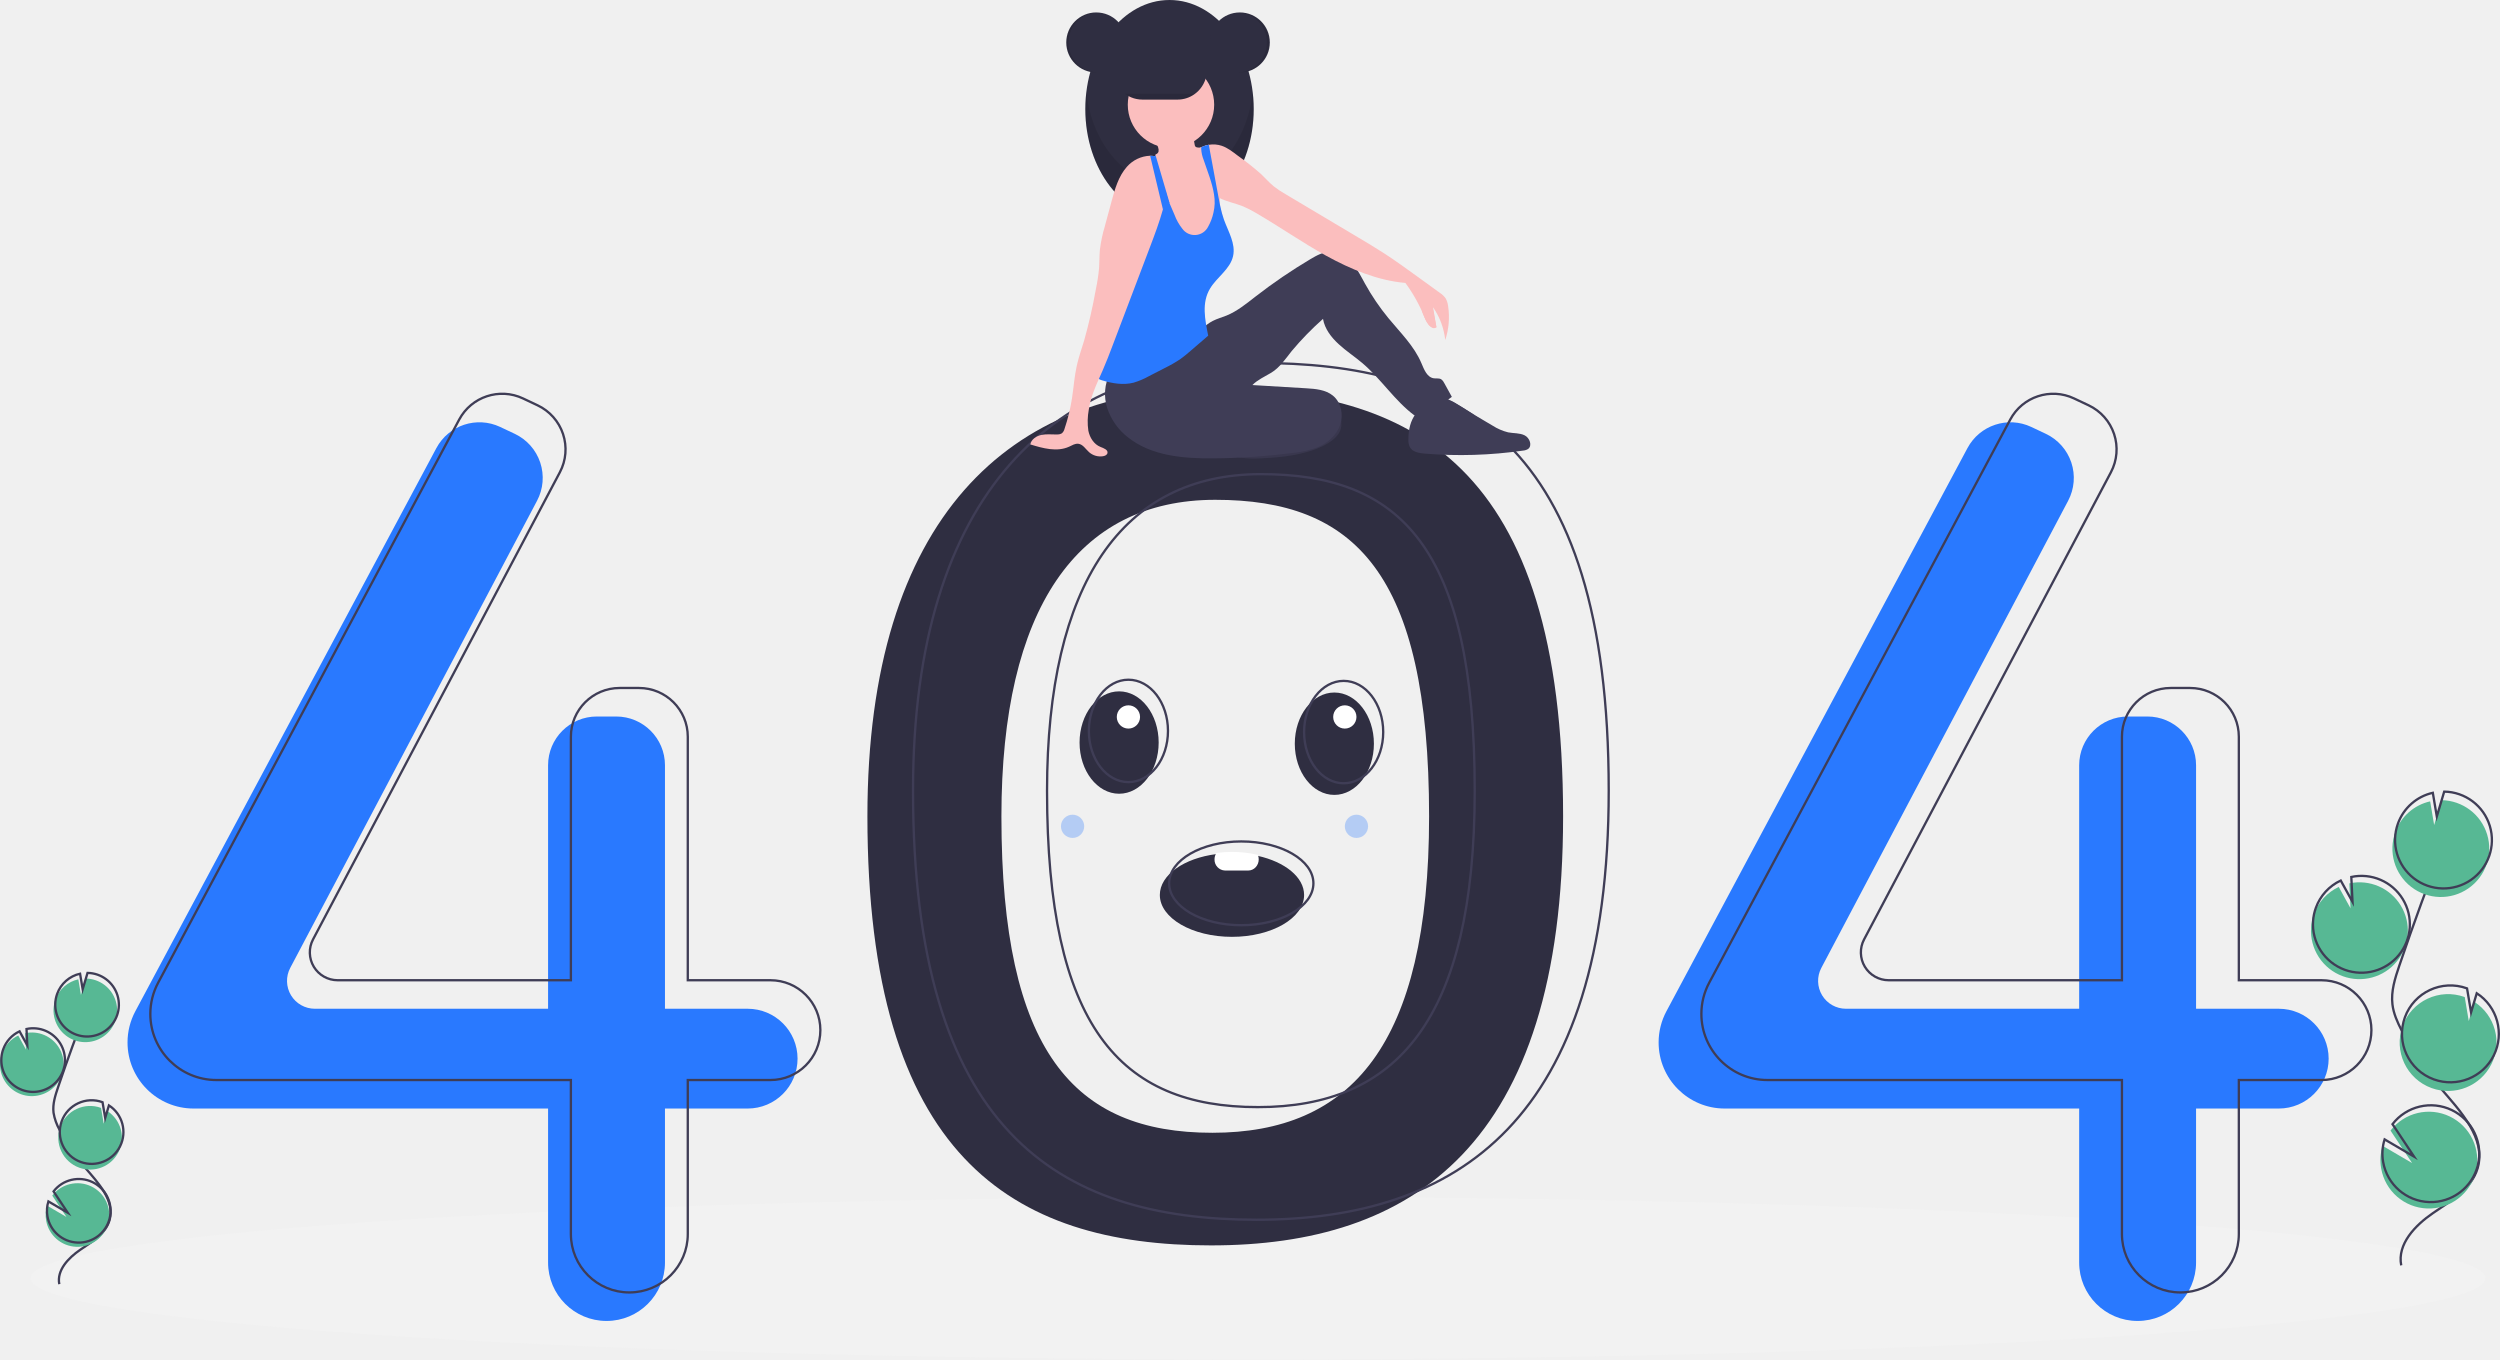
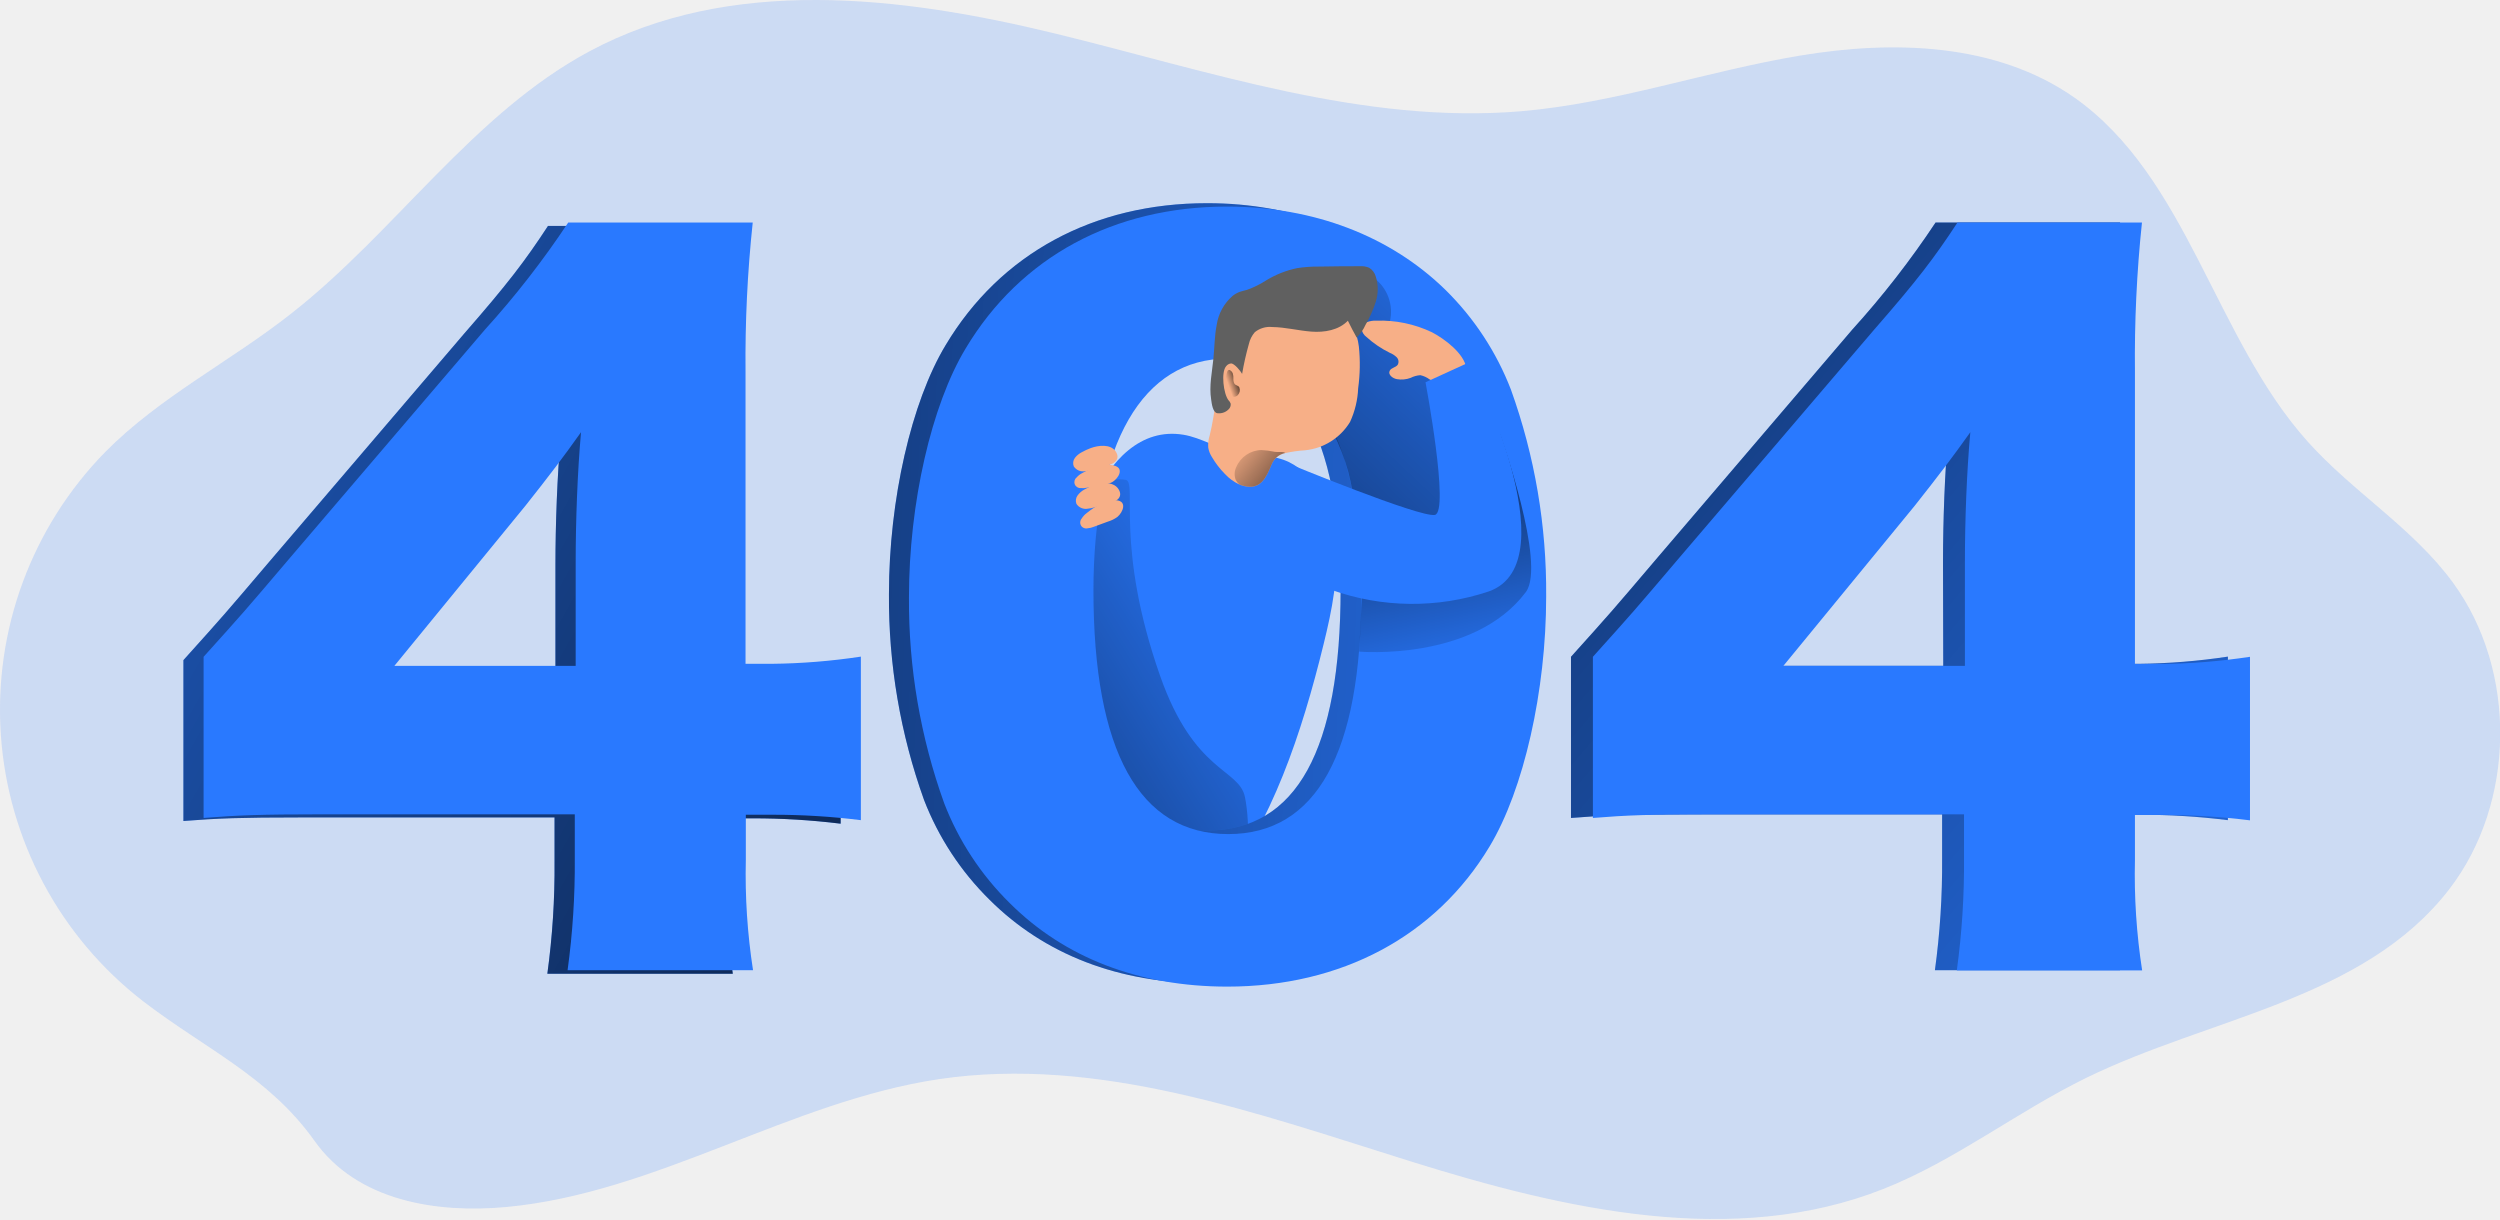
- <svg xmlns="http://www.w3.org/2000/svg" id="fd59ce54-f850-4dfc-bc34-dd7d379d600e" data-name="Layer 1" width="1074.392" height="584.231" viewBox="0 0 1074.392 584.231">
-   <ellipse cx="540.643" cy="549.309" rx="527.5" ry="34.922" fill="#f2f2f2" />
-   <path d="M583.48,324.894c-85.944,0-147.651,55.139-147.651,183.798,0,145.813,61.707,184.411,147.651,184.411s151.327-42.274,151.327-184.411C734.807,356.753,669.424,324.894,583.48,324.894Zm.565,319.808c-59.527,0-90.626-34.923-90.626-135.916,0-89.112,32.372-136.105,91.899-136.105s91.899,30.868,91.899,136.105C677.217,607.234,643.572,644.703,584.045,644.703Z" transform="translate(-63.054 -157.8845)" fill="#2f2e41" />
-   <path d="M384.365,591.401H348.831V486.762A20.956,20.956,0,0,0,327.875,465.806h-8.326a20.956,20.956,0,0,0-20.956,20.956V591.401H198.363a11.963,11.963,0,0,1-10.578-17.552l106.082-200.78A20.956,20.956,0,0,0,284.287,344.33l-6.262-2.957a20.956,20.956,0,0,0-27.429,9.07L121.214,592.475a28.416,28.416,0,0,0-3.356,13.396v0a28.416,28.416,0,0,0,28.416,28.416H298.593v66.167a25.119,25.119,0,0,0,25.119,25.119h0a25.119,25.119,0,0,0,25.119-25.119V634.287h35.534a21.443,21.443,0,0,0,21.443-21.443v0A21.443,21.443,0,0,0,384.365,591.401Z" transform="translate(-63.054 -157.8845)" fill="#2979ff" />
-   <path d="M1042.362,591.401h-35.534V486.762A20.956,20.956,0,0,0,985.872,465.806h-8.326a20.956,20.956,0,0,0-20.956,20.956V591.401H856.359a11.963,11.963,0,0,1-10.578-17.552L951.864,373.069A20.956,20.956,0,0,0,942.284,344.33l-6.262-2.957a20.956,20.956,0,0,0-27.429,9.07L779.211,592.475a28.416,28.416,0,0,0-3.356,13.396v0a28.416,28.416,0,0,0,28.416,28.416H956.589v66.167a25.119,25.119,0,0,0,25.119,25.119h0a25.119,25.119,0,0,0,25.119-25.119V634.287h35.534a21.443,21.443,0,0,0,21.443-21.443v0A21.443,21.443,0,0,0,1042.362,591.401Z" transform="translate(-63.054 -157.8845)" fill="#2979ff" />
-   <path d="M394.168,579.148H358.634V474.509a20.956,20.956,0,0,0-20.956-20.956h-8.326a20.956,20.956,0,0,0-20.956,20.956V579.148H208.165a11.963,11.963,0,0,1-10.578-17.552L303.67,360.816a20.956,20.956,0,0,0-9.58-28.739l-6.262-2.957a20.956,20.956,0,0,0-27.429,9.07L131.017,580.222a28.416,28.416,0,0,0-3.356,13.396v0a28.416,28.416,0,0,0,28.416,28.416H308.395v66.167a25.119,25.119,0,0,0,25.119,25.119h0a25.119,25.119,0,0,0,25.119-25.119V622.034h35.534a21.443,21.443,0,0,0,21.443-21.443v0A21.443,21.443,0,0,0,394.168,579.148Z" transform="translate(-63.054 -157.8845)" fill="none" stroke="#3f3d56" stroke-miterlimit="10" />
-   <path d="M1060.742,579.148h-35.534V474.509a20.956,20.956,0,0,0-20.956-20.956H995.925a20.956,20.956,0,0,0-20.956,20.956V579.148H874.739a11.963,11.963,0,0,1-10.578-17.552L970.244,360.816a20.956,20.956,0,0,0-9.58-28.739l-6.262-2.957a20.956,20.956,0,0,0-27.429,9.07L797.59,580.222a28.416,28.416,0,0,0-3.356,13.396v0a28.416,28.416,0,0,0,28.416,28.416H974.969v66.167a25.119,25.119,0,0,0,25.119,25.119h0a25.119,25.119,0,0,0,25.119-25.119V622.034h35.534a21.443,21.443,0,0,0,21.443-21.443v0A21.443,21.443,0,0,0,1060.742,579.148Z" transform="translate(-63.054 -157.8845)" fill="none" stroke="#3f3d56" stroke-miterlimit="10" />
-   <path d="M603.085,313.866c-85.944,0-147.651,55.139-147.651,183.798,0,145.813,61.707,184.411,147.651,184.411s151.327-42.274,151.327-184.411C754.412,345.725,689.029,313.866,603.085,313.866Zm.565,319.808c-59.527,0-90.626-34.923-90.626-135.916,0-89.112,32.372-136.105,91.899-136.105s91.899,30.868,91.899,136.105C696.822,596.206,663.177,633.675,603.65,633.675Z" transform="translate(-63.054 -157.8845)" fill="none" stroke="#3f3d56" stroke-miterlimit="10" />
-   <circle cx="471.141" cy="18.25" r="12.901" fill="#2f2e41" />
-   <ellipse cx="502.607" cy="46.885" rx="36.186" ry="46.885" fill="#2f2e41" />
-   <path d="M565.661,237.494c-18.128,0-33.141-17.271-35.776-39.805a60.976,60.976,0,0,0-.41,7.08c0,25.894,16.201,46.885,36.186,46.885s36.186-20.991,36.186-46.885a60.976,60.976,0,0,0-.41-7.08C598.803,220.224,583.789,237.494,565.661,237.494Z" transform="translate(-63.054 -157.8845)" opacity="0.1" />
-   <path d="M639.296,342.073c-.777,3.193-4.128,5.751-7.839,7.538-7.802,3.757-17.425,4.878-26.76,5.254a45.176,45.176,0,0,1-7.144-.132,20.537,20.537,0,0,1-12.251-5.631,1.681,1.681,0,0,1,.044-2.844c4.969-5.459,13.262-8.806,21.616-11.216,6.334-1.827,17.381-6.561,24.29-5.922C637.944,329.739,640.277,338.041,639.296,342.073Z" transform="translate(-63.054 -157.8845)" fill="#3f3d56" />
-   <path d="M639.296,342.073c-.777,3.193-4.128,5.751-7.839,7.538-7.802,3.757-17.425,4.878-26.76,5.254a45.176,45.176,0,0,1-7.144-.132,20.537,20.537,0,0,1-12.251-5.631,1.681,1.681,0,0,1,.044-2.844c4.969-5.459,13.262-8.806,21.616-11.216,6.334-1.827,17.381-6.561,24.29-5.922C637.944,329.739,640.277,338.041,639.296,342.073Z" transform="translate(-63.054 -157.8845)" opacity="0.1" />
-   <path d="M540.098,318.206a19.77,19.77,0,0,0-1.199,15.075,26.339,26.339,0,0,0,8.829,12.497c10.095,8.092,23.988,9.205,36.925,9.093a284.649,284.649,0,0,0,33.905-2.324,40.538,40.538,0,0,0,11.001-2.554c4.222-1.827,7.933-5.178,9.436-9.526s.436-9.672-3.134-12.574c-3.137-2.55-7.463-2.9-11.498-3.143l-23.088-1.387c2.281-2.308,5.318-3.614,8.096-5.292,3.685-2.226,6.134-5.965,8.813-9.335a129.001,129.001,0,0,1,13.439-13.817c.751,4.31,3.478,7.85,6.687,10.824s6.908,5.368,10.244,8.2c8.079,6.858,13.896,16.167,22.392,22.5a43.829,43.829,0,0,0,16.049-8.012l-3.302-5.981a3.94,3.94,0,0,0-1.245-1.553c-.935-.575-2.14-.279-3.225-.441-2.901-.435-4.168-3.784-5.306-6.487-3.125-7.422-9.108-13.18-14.218-19.404a98.009,98.009,0,0,1-9.996-14.723c-1.717-3.102-3.288-6.331-5.617-9.003s-5.594-4.773-9.139-4.781c-3.132-.007-6.021,1.584-8.714,3.183a230.477,230.477,0,0,0-23.63,16.099c-3.944,3.062-7.863,6.296-12.489,8.174-1.947.79-4,1.331-5.869,2.292-3.273,1.684-5.757,4.534-8.431,7.064C566.277,311.892,553.219,317.738,540.098,318.206Z" transform="translate(-63.054 -157.8845)" fill="#3f3d56" />
-   <path d="M588.374,253.983a23.774,23.774,0,0,1-1.734,8.033,10.045,10.045,0,0,1-5.768,5.573,12.375,12.375,0,0,1-5.623.182,10.882,10.882,0,0,1-4.582-1.561c-2.165-1.488-3.244-4.144-3.637-6.743-.393-2.596-.217-5.249-.469-7.863a42.944,42.944,0,0,0-1.202-6.255c-.17-.683-.343-1.362-.513-2.042-.167-.68-.33-1.359-.481-2.039-.138-.639-.267-1.281-.378-1.926-.091-.544-.173-1.092-.233-1.643a18.423,18.423,0,0,0-.809-4.811,14.607,14.607,0,0,0-1.687-2.854c-.286-.409-.563-.818-.818-1.243a5.89,5.89,0,0,1-.972-3.748,3.286,3.286,0,0,1,.148-.601c.025-.076.053-.151.085-.223A1.802,1.802,0,0,0,560.932,223.07a3.433,3.433,0,0,0-.148-1.778,11.318,11.318,0,0,0-.96-2.288c-.264-.478-1.161-1.34-1.167-1.888-.013-1.101,2.14-1.989,3.011-2.423a16.796,16.796,0,0,1,8.597-1.743c1.904.129,3.968.714,5.019,2.31.944,1.438.818,3.301,1.221,4.972a1.471,1.471,0,0,0,.299.664,1.341,1.341,0,0,0,.739.34,4.549,4.549,0,0,0,1.416.057h.003a2.931,2.931,0,0,0,.371-.054,4.957,4.957,0,0,0,2.033-.878q.585-.156,1.18-.255a.251.251,0,0,0,.047-.009c1.576,4.975,1.781,10.308,3.071,15.374.639,2.52,1.554,5.009,1.683,7.602.009.113.013.23.016.346.019.834-.047,1.674-.013,2.505a6.981,6.981,0,0,0,.126,1.114,15.611,15.611,0,0,0,.525,1.743l.009.028c.06.183.116.368.164.554.035.135.066.267.091.403l.003.009A14.938,14.938,0,0,1,588.374,253.983Z" transform="translate(-63.054 -157.8845)" fill="#fbbebe" />
-   <circle cx="503.237" cy="44.997" r="18.565" fill="#fbbebe" />
-   <path d="M684.157,304.033a30.445,30.445,0,0,0-5.236-14.103q.722,4.295,1.447,8.587a3.214,3.214,0,0,1-3.367-1.035,10.337,10.337,0,0,1-1.765-3.276,67.466,67.466,0,0,0-8.21-14.736c-11.819-.985-23.502-5.884-33.896-11.595-10.396-5.708-20.126-12.552-30.384-18.502a43.573,43.573,0,0,0-5.544-2.832c-3.21-1.287-6.812-1.954-9.855-3.468-.204-.101-.409-.208-.61-.318a12.578,12.578,0,0,1-1.945-1.306,10.344,10.344,0,0,1-.931-.856,20.351,20.351,0,0,1-3.559-5.953c-1.633-3.612-2.215-7.97-3.845-11.583a11.203,11.203,0,0,1,2.502-1.765h.003c.132-.069.264-.135.4-.198a11.94,11.94,0,0,1,2.004-.733q.585-.156,1.18-.255a.251.251,0,0,0,.047-.009,11.566,11.566,0,0,1,5.491.434c2.587.875,4.767,2.621,6.941,4.273a114.02,114.02,0,0,1,10.148,8.049c1.794,1.718,3.43,3.606,5.359,5.167a42.144,42.144,0,0,0,5.057,3.351q15.656,9.327,31.315,18.65c3.534,2.105,7.07,4.21,10.526,6.438,5.249,3.386,10.308,7.055,15.365,10.721q4.47,3.238,8.936,6.479a9.728,9.728,0,0,1,2.533,2.341,8.472,8.472,0,0,1,1.123,3.433A31.387,31.387,0,0,1,684.157,304.033Z" transform="translate(-63.054 -157.8845)" fill="#fbbebe" />
-   <path d="M592.977,267.944c-1.252,5.617-6.929,9.012-9.896,13.946-3.688,6.123-2.184,13.241-.799,20.255q-3.795,3.271-7.593,6.542c-1.397,1.199-2.794,2.404-4.298,3.464a57.351,57.351,0,0,1-6.86,3.94q-3.361,1.728-6.721,3.458a32.128,32.128,0,0,1-6.58,2.788c-4.415,1.133-9.103.34-13.471-.972a6.088,6.088,0,0,1-1.473-.601,2.394,2.394,0,0,1-.699-.632,3.911,3.911,0,0,1-.444-2.539c.444-7.351,2.24-14.547,4.031-21.69a85.26,85.26,0,0,1,3.848-12.577,85.077,85.077,0,0,1,5.415-10.151,68.368,68.368,0,0,1,7.929-11.514,18.479,18.479,0,0,0,3.675-4.739c1.117-2.549.686-5.472.913-8.247a17.148,17.148,0,0,1,1.633-6.007v-.003a17.093,17.093,0,0,1,1.743-2.882q.458,1.067.916,2.13.302.699.598,1.394.387.897.768,1.787,1.1,2.558,2.196,5.113a21.59,21.59,0,0,0,3.335,5.944,6.499,6.499,0,0,0,11.123-.853,21.261,21.261,0,0,0,2.272-6.013,19.215,19.215,0,0,0,.252-7.835c-.758-5.009-2.889-10.126-4.437-14.78a14.945,14.945,0,0,1-1.079-4.871,3.351,3.351,0,0,1,.057-.56c.009-.047.019-.098.028-.145a11.94,11.94,0,0,1,2.004-.733q.585-.156,1.18-.255,2.044,11.064,4.094,22.127c.032.173.066.346.098.522.195,1.057.393,2.115.614,3.169.198.957.412,1.91.651,2.857l.009.028c.082.321.167.639.255.957l.003.009c.242.868.513,1.731.818,2.58C590.938,257.475,594.164,262.629,592.977,267.944Z" transform="translate(-63.054 -157.8845)" fill="#2979ff" />
-   <path d="M668.321,346.877a6.583,6.583,0,0,0,.61,3.143c1.162,2.124,3.95,2.606,6.362,2.805a188.377,188.377,0,0,0,42.266-1.288,4.886,4.886,0,0,0,2.151-.668c1.99-1.395.763-4.795-1.41-5.884s-4.751-.826-7.135-1.297a22.479,22.479,0,0,1-6.678-2.896q-7.252-4.167-14.293-8.688c-2.795-1.795-6.093-3.71-9.24-2.646C672.43,332.343,668.265,337.681,668.321,346.877Z" transform="translate(-63.054 -157.8845)" fill="#3f3d56" />
-   <path d="M564.437,240.874v.003c-.022.132-.044.261-.072.39-.035.214-.076.431-.116.645-.39,1.998-.868,3.987-1.419,5.963-1.51,5.459-3.534,10.831-5.541,16.123q-8.081,21.287-16.164,42.577c-1.359,3.575-2.716,7.152-4.261,10.654-.516,1.167-1.048,2.344-1.576,3.534-1.894,4.257-3.713,8.653-4.317,13.184a27.45,27.45,0,0,0-.192,9.04c.604,2.97,2.407,5.872,5.23,6.97,1.378.538,3.351,1.259,2.974,2.69-.204.787-1.098,1.171-1.901,1.303a7.312,7.312,0,0,1-5.966-1.718c-1.507-1.337-2.665-3.417-4.67-3.641-1.388-.151-2.665.68-3.936,1.262-5.186,2.369-11.227.711-16.674-.972.428-2.206,2.643-3.66,4.843-4.1,2.199-.444,4.474-.129,6.718-.189a3.51,3.51,0,0,0,2.042-.525,3.705,3.705,0,0,0,1.101-1.882,78.964,78.964,0,0,0,3.213-13.147c.724-4.666,1.026-9.405,2.058-14.015.802-3.597,2.042-7.08,3.106-10.61a224.682,224.682,0,0,0,5.06-22.077,78.02,78.02,0,0,0,1.425-9.368c.179-2.612.094-5.236.346-7.838a60.888,60.888,0,0,1,2.111-9.997q1.444-5.348,2.885-10.689c1.425-5.271,2.955-10.746,6.567-14.843a13.962,13.962,0,0,1,10.028-4.789,9.882,9.882,0,0,1,2.13.23c.116.028.233.057.349.088a8.634,8.634,0,0,1,2.174.9c1.114-.708,1.68-.459,2.42.632a6.973,6.973,0,0,1,.881,3.795A52.424,52.424,0,0,1,564.437,240.874Z" transform="translate(-63.054 -157.8845)" fill="#fbbebe" />
-   <path d="M565.661,245.046l-.047.047-.255.255-2.53,2.527-1.24-5.208-4.251-17.854a9.882,9.882,0,0,1,2.13.23,3.286,3.286,0,0,1,.148-.601l.201.689,1.441,4.902,2.728,9.308.45,1.532v.003Z" transform="translate(-63.054 -157.8845)" fill="#2979ff" />
-   <path d="M581.715,188.087a12.582,12.582,0,0,1-3.7,8.896,12.314,12.314,0,0,1-1.36,1.176,12.528,12.528,0,0,1-7.536,2.524H554.023a12.59,12.59,0,0,1,0-25.18h15.096A12.629,12.629,0,0,1,581.715,188.087Z" transform="translate(-63.054 -157.8845)" fill="#2f2e41" />
-   <circle cx="532.815" cy="18.25" r="12.901" fill="#2f2e41" />
-   <path d="M595.554,163.234c-.158,0-.315.006-.472.012a12.898,12.898,0,0,1,0,25.778c.157.006.314.012.472.012a12.901,12.901,0,1,0,0-25.802Z" transform="translate(-63.054 -157.8845)" opacity="0.1" />
-   <path d="M534.195,163.234c.158,0,.315.006.472.012a12.898,12.898,0,0,0,0,25.778c-.157.006-.314.012-.472.012a12.901,12.901,0,0,1,0-25.802Z" transform="translate(-63.054 -157.8845)" opacity="0.1" />
-   <path d="M576.655,198.159a12.528,12.528,0,0,1-7.536,2.524H554.023a12.528,12.528,0,0,1-7.536-2.524Z" transform="translate(-63.054 -157.8845)" opacity="0.1" />
-   <path d="M674.14,291.64s3.252,9.372,6.229,6.876L677.996,286.267Z" transform="translate(-63.054 -157.8845)" fill="#fbbebe" />
-   <path d="M1069.918,577.434a20.813,20.813,0,1,0,2.772-39.915l.521,10.712-5.068-9.18a20.734,20.734,0,0,0-10.684,11.723,20.408,20.408,0,0,0-1.197,5.63A20.809,20.809,0,0,0,1069.918,577.434Z" transform="translate(-63.054 -157.8845)" fill="#57b894" />
-   <path d="M1094.995,701.678c-1.789-9.11,5.963-17.187,13.621-22.437s16.605-10.408,19.218-19.317c3.755-12.804-7.43-24.53-16.136-34.642a125.3,125.3,0,0,1-16.524-24.557c-1.811-3.533-3.476-7.225-3.952-11.166-.686-5.675,1.137-11.323,2.974-16.737q9.179-27.052,19.628-53.65" transform="translate(-63.054 -157.8845)" fill="none" stroke="#3f3d56" stroke-miterlimit="10" />
-   <path d="M1070.775,574.676a20.813,20.813,0,1,0,2.772-39.915l.521,10.712-5.068-9.18a20.734,20.734,0,0,0-10.684,11.723,20.408,20.408,0,0,0-1.197,5.63A20.809,20.809,0,0,0,1070.775,574.676Z" transform="translate(-63.054 -157.8845)" fill="none" stroke="#3f3d56" stroke-miterlimit="10" />
-   <path d="M1092.451,515.473a20.788,20.788,0,0,1,14.98-13.198l1.714,10.184,3.177-10.696a20.81,20.81,0,1,1-19.871,13.71Z" transform="translate(-63.054 -157.8845)" fill="#57b894" />
-   <path d="M1093.594,511.795a20.788,20.788,0,0,1,14.98-13.198l1.714,10.184,3.177-10.696a20.81,20.81,0,1,1-19.871,13.71Z" transform="translate(-63.054 -157.8845)" fill="none" stroke="#3f3d56" stroke-miterlimit="10" />
-   <path d="M1108.045,625.489a20.81,20.81,0,0,0,18.419-37.023l-2.441,8.219-1.731-10.304a.362.362,0,0,0-.053-.02,20.811,20.811,0,1,0-14.194,39.127Z" transform="translate(-63.054 -157.8845)" fill="#57b894" />
-   <path d="M1109.035,621.764a20.81,20.81,0,0,0,18.419-37.023l-2.441,8.219-1.731-10.304a.362.362,0,0,0-.053-.02,20.811,20.811,0,1,0-14.194,39.127Z" transform="translate(-63.054 -157.8845)" fill="none" stroke="#3f3d56" stroke-miterlimit="10" />
-   <path d="M1086.378,660.051a20.801,20.801,0,1,0,4.011-16.297l9.273,13.957-12.67-7.408A20.616,20.616,0,0,0,1086.378,660.051Z" transform="translate(-63.054 -157.8845)" fill="#57b894" />
-   <path d="M1087.235,657.294a20.801,20.801,0,1,0,4.011-16.297l9.273,13.957-12.67-7.408A20.616,20.616,0,0,0,1087.235,657.294Z" transform="translate(-63.054 -157.8845)" fill="none" stroke="#3f3d56" stroke-miterlimit="10" />
-   <path d="M72.061,628.133a13.674,13.674,0,1,0,1.821-26.225l.342,7.038-3.33-6.032a13.623,13.623,0,0,0-7.019,7.702,13.409,13.409,0,0,0-.787,3.699A13.672,13.672,0,0,0,72.061,628.133Z" transform="translate(-63.054 -157.8845)" fill="#57b894" />
-   <path d="M88.538,709.763c-1.175-5.986,3.918-11.292,8.949-14.741s10.91-6.838,12.626-12.692c2.467-8.412-4.882-16.117-10.601-22.76A82.324,82.324,0,0,1,88.656,643.436a22.21,22.21,0,0,1-2.597-7.336c-.451-3.729.747-7.439,1.954-10.996q6.031-17.773,12.896-35.249" transform="translate(-63.054 -157.8845)" fill="none" stroke="#3f3d56" stroke-miterlimit="10" />
-   <path d="M72.625,626.321a13.674,13.674,0,1,0,1.821-26.225l.342,7.038L71.458,601.103a13.623,13.623,0,0,0-7.019,7.702,13.409,13.409,0,0,0-.787,3.699A13.672,13.672,0,0,0,72.625,626.321Z" transform="translate(-63.054 -157.8845)" fill="none" stroke="#3f3d56" stroke-miterlimit="10" />
-   <path d="M86.866,587.423a13.658,13.658,0,0,1,9.842-8.671l1.126,6.691,2.087-7.027a13.673,13.673,0,1,1-13.055,9.007Z" transform="translate(-63.054 -157.8845)" fill="#57b894" />
-   <path d="M87.617,585.007a13.658,13.658,0,0,1,9.842-8.671l1.126,6.691L100.673,576a13.673,13.673,0,1,1-13.055,9.007Z" transform="translate(-63.054 -157.8845)" fill="none" stroke="#3f3d56" stroke-miterlimit="10" />
-   <path d="M97.112,659.706a13.673,13.673,0,0,0,12.102-24.325l-1.604,5.4-1.137-6.77a.238.238,0,0,0-.035-.013,13.673,13.673,0,1,0-9.326,25.707Z" transform="translate(-63.054 -157.8845)" fill="#57b894" />
-   <path d="M97.762,657.259a13.673,13.673,0,0,0,12.102-24.325l-1.604,5.4-1.137-6.77a.238.238,0,0,0-.035-.013,13.673,13.673,0,1,0-9.326,25.707Z" transform="translate(-63.054 -157.8845)" fill="none" stroke="#3f3d56" stroke-miterlimit="10" />
-   <path d="M82.876,682.414a13.667,13.667,0,1,0,2.635-10.708l6.092,9.17-8.324-4.867A13.545,13.545,0,0,0,82.876,682.414Z" transform="translate(-63.054 -157.8845)" fill="#57b894" />
-   <path d="M83.439,680.602a13.667,13.667,0,1,0,2.635-10.708l6.092,9.17-8.324-4.867A13.545,13.545,0,0,0,83.439,680.602Z" transform="translate(-63.054 -157.8845)" fill="none" stroke="#3f3d56" stroke-miterlimit="10" />
-   <ellipse cx="480.946" cy="319.115" rx="17" ry="22" fill="#2f2e41" />
-   <ellipse cx="573.446" cy="319.615" rx="17" ry="22" fill="#2f2e41" />
-   <path d="M623.5,542.5c0,9.94-13.88,18-31,18s-31-8.06-31-18c0-8.61,10.41-15.81,24.32-17.57a50.104,50.104,0,0,1,6.68-.43,50.699,50.699,0,0,1,11.13,1.2C615.25,528.29,623.5,534.84,623.5,542.5Z" transform="translate(-63.054 -157.8845)" fill="#2f2e41" />
-   <ellipse cx="484.946" cy="314.115" rx="17" ry="22" fill="none" stroke="#3f3d56" stroke-miterlimit="10" />
-   <ellipse cx="577.446" cy="314.615" rx="17" ry="22" fill="none" stroke="#3f3d56" stroke-miterlimit="10" />
-   <ellipse cx="533.446" cy="379.615" rx="31" ry="18" fill="none" stroke="#3f3d56" stroke-miterlimit="10" />
-   <path d="M604,527.2a4.937,4.937,0,0,1-1.32,3.392A4.339,4.339,0,0,1,599.5,532h-10a4.664,4.664,0,0,1-4.5-4.8,4.905,4.905,0,0,1,.82-2.741A47.02,47.02,0,0,1,592.5,524a47.665,47.665,0,0,1,11.13,1.28A5.067,5.067,0,0,1,604,527.2Z" transform="translate(-63.054 -157.8845)" fill="#fff" />
-   <circle cx="484.946" cy="308.115" r="5" fill="#fff" />
-   <circle cx="577.946" cy="308.115" r="5" fill="#fff" />
-   <circle cx="582.946" cy="355.115" r="5" fill="#2979ff" opacity="0.3" />
-   <circle cx="460.946" cy="355.115" r="5" fill="#2979ff" opacity="0.3" />
+ <svg xmlns="http://www.w3.org/2000/svg" xmlns:xlink="http://www.w3.org/1999/xlink" id="Layer_1" data-name="Layer 1" viewBox="0 0 420.07 204.87">
+   <defs>
+     <linearGradient id="linear-gradient" x1="-65" y1="72.16" x2="262.93" y2="255.66" gradientUnits="userSpaceOnUse">
+       <stop offset="0" stop-opacity="0" />
+       <stop offset="0.99" />
+     </linearGradient>
+     <linearGradient id="linear-gradient-2" x1="217.16" y1="164.75" x2="115.32" y2="227.42" xlink:href="#linear-gradient" />
+     <linearGradient id="linear-gradient-3" x1="425.36" y1="249.21" x2="137.36" y2="3.69" xlink:href="#linear-gradient" />
+     <linearGradient id="linear-gradient-4" x1="295.89" y1="167.21" x2="-18.16" y2="154.47" xlink:href="#linear-gradient" />
+     <linearGradient id="linear-gradient-5" x1="259.24" y1="105.38" x2="169.04" y2="201.94" xlink:href="#linear-gradient" />
+     <linearGradient id="linear-gradient-6" x1="246.43" y1="180.33" x2="233.21" y2="117.97" xlink:href="#linear-gradient" />
+     <linearGradient id="linear-gradient-7" x1="206.63" y1="128.36" x2="209.22" y2="127.46" xlink:href="#linear-gradient" />
+     <linearGradient id="linear-gradient-8" x1="207.32" y1="138.38" x2="222.61" y2="150.91" xlink:href="#linear-gradient" />
+   </defs>
+   <path d="M24.31,232A61.89,61.89,0,0,1,18,139.67c9.16-9.24,21-15.18,31.16-23.18,17.57-13.75,30.58-33.61,50.18-44.11,23.6-12.65,52.2-9.31,78.12-3S229.42,84.73,256,82.45c15.83-1.37,31.07-6.73,46.75-9.34s32.88-2.14,46,7c19.1,13.39,23.64,40.45,39.31,57.9,7.59,8.46,17.67,14.48,24.39,23.68,10.81,14.79,10.53,37-.65,51.51-14.32,18.55-40.16,21.49-61,31.69-11.6,5.68-22,13.87-34,18.63-25.22,10-53.59,3.49-79.45-4.59s-52.5-17.8-79.27-13.84c-25,3.72-47.53,19.15-72.74,21.49-11.7,1.09-25.06-1-32.21-11.1C45.44,244.65,34.72,240,24.31,232Z" transform="translate(-0.27 -63.77)" fill="#2979ff" opacity="0.18" style="isolation:isolate" />
+   <path d="M31.09,174.69c6.79-7.55,6.79-7.55,14.49-16.61l32.77-38.35c7.25-8.31,10.12-12.08,14-18h31a217,217,0,0,0-1.21,25.06V175.9h4.38a105.88,105.88,0,0,0,15-1.21v27.48a120.64,120.64,0,0,0-14.8-.9h-4.53v7.55a105.46,105.46,0,0,0,1.21,18.57H92.24a131,131,0,0,0,1.21-18.87v-7.4H50.72c-9.82,0-14,.15-19.63.6Zm62.51-16c0-6.8.3-15.1.91-21.75-3,4.23-5.29,7.25-9.36,12.38L63.1,176.2H93.6Z" transform="translate(-0.27 -63.77)" fill="#2979ff" />
+   <path d="M31.09,174.69c6.79-7.55,6.79-7.55,14.49-16.61l32.77-38.35c7.25-8.31,10.12-12.08,14-18h31a217,217,0,0,0-1.21,25.06V175.9h4.38a105.88,105.88,0,0,0,15-1.21v27.48a120.64,120.64,0,0,0-14.8-.9h-4.53v7.55a105.46,105.46,0,0,0,1.21,18.57H92.24a131,131,0,0,0,1.21-18.87v-7.4H50.72c-9.82,0-14,.15-19.63.6Zm62.51-16c0-6.8.3-15.1.91-21.75-3,4.23-5.29,7.25-9.36,12.38L63.1,176.2H93.6Z" transform="translate(-0.27 -63.77)" fill="url(#linear-gradient)" />
+   <path d="M199.13,136.82c3,.5,5.79,2.34,8.8,3,2.63.6,5.4.29,8,1.21,4.85,1.72,8,7.57,8.69,13.44s-.54,11.81-1.94,17.51C219,187,214,202,205,213.39c-.63.79-1.39,1.62-2.32,1.6a3.22,3.22,0,0,1-1.73-.81,28.88,28.88,0,0,1-5.15-4.51c-2.4-2.89-3.79-6.7-5-10.48-3.41-10.64-9.92-17.38-11.13-28.66C178.35,158.7,184.82,134.46,199.13,136.82Z" transform="translate(-0.27 -63.77)" fill="#2979ff" />
+   <path d="M189.45,144.4a5.39,5.39,0,0,0-3.71.67,10.08,10.08,0,0,0-4.59,6.54,25.28,25.28,0,0,0-.29,8.19,110.85,110.85,0,0,0,4.63,23.58c.7,2.22-1.3,7.49.15,9.31,1.18,1.48.59,10.37,2.13,11.47,4.27,3.08,13.14,1.38,17.41,4.46,5.53,4,5.16-6.56,4.28-10.91-1-4.85-8.51-4-14.26-20.38C187.55,155.53,191.41,144.85,189.45,144.4Z" transform="translate(-0.27 -63.77)" fill="url(#linear-gradient-2)" />
+   <path d="M264.24,174.13c6.79-7.55,6.79-7.55,14.49-16.61l32.77-38.36a150.72,150.72,0,0,0,14-18h31a217,217,0,0,0-1.21,25.07v49.08h4.38a107.39,107.39,0,0,0,14.95-1.21v27.48a118.69,118.69,0,0,0-14.8-.91h-4.53v7.55a105.32,105.32,0,0,0,1.21,18.57H325.39A131,131,0,0,0,326.6,208v-7.4H283.87c-9.82,0-14.05.15-19.63.61Zm62.51-16c0-6.8.3-15.1.9-21.74-3,4.22-5.28,7.24-9.36,12.38l-22,26.88h30.5Z" transform="translate(-0.27 -63.77)" fill="#2979ff" />
+   <path d="M264.24,174.13c6.79-7.55,6.79-7.55,14.49-16.61l32.77-38.36a150.72,150.72,0,0,0,14-18h31a217,217,0,0,0-1.21,25.07v49.08h4.38a107.39,107.39,0,0,0,14.95-1.21v27.48a118.69,118.69,0,0,0-14.8-.91h-4.53v7.55a105.32,105.32,0,0,0,1.21,18.57H325.39A131,131,0,0,0,326.6,208v-7.4H283.87c-9.82,0-14.05.15-19.63.61Zm62.51-16c0-6.8.3-15.1.9-21.74-3,4.22-5.28,7.24-9.36,12.38l-22,26.88h30.5Z" transform="translate(-0.27 -63.77)" fill="url(#linear-gradient-3)" />
+   <path d="M166.53,214.94a47.64,47.64,0,0,1-11-16.77,100.34,100.34,0,0,1-5.89-34.58c0-15.85,3.78-32.31,9.52-41.82,9.21-15.41,24.91-23.86,43.94-23.86,14.65,0,27.48,5,36.69,14a47.6,47.6,0,0,1,11,16.76,100.62,100.62,0,0,1,5.88,34.73c0,15.86-3.77,32.47-9.51,42C238.1,220.52,222.25,229,203.07,229,188.27,229,175.74,224.14,166.53,214.94Zm14-52.55c0,27,7.7,40.92,22.65,40.92s22.35-13.59,22.35-40.47c0-25.82-7.85-39.41-22.5-39.41C188.88,123.43,180.57,137.77,180.57,162.39Z" transform="translate(-0.27 -63.77)" fill="#2979ff" />
+   <path d="M166.53,214.94a47.64,47.64,0,0,1-11-16.77,100.34,100.34,0,0,1-5.89-34.58c0-15.85,3.78-32.31,9.52-41.82,9.21-15.41,24.91-23.86,43.94-23.86,14.65,0,27.48,5,36.69,14a47.6,47.6,0,0,1,11,16.76,100.62,100.62,0,0,1,5.88,34.73c0,15.86-3.77,32.47-9.51,42C238.1,220.52,222.25,229,203.07,229,188.27,229,175.74,224.14,166.53,214.94Zm14-52.55c0,27,7.7,40.92,22.65,40.92s22.35-13.59,22.35-40.47c0-25.82-7.85-39.41-22.5-39.41C188.88,123.43,180.57,137.77,180.57,162.39Z" transform="translate(-0.27 -63.77)" fill="url(#linear-gradient-4)" />
+   <path d="M34.48,174.13c6.8-7.55,6.8-7.55,14.5-16.61l32.77-38.36a150.72,150.72,0,0,0,14-18h31a217,217,0,0,0-1.21,25.07v49.08h4.38a107.39,107.39,0,0,0,15-1.21v27.48a118.69,118.69,0,0,0-14.8-.91h-4.53v7.55a105.32,105.32,0,0,0,1.21,18.57H95.64A131,131,0,0,0,96.85,208v-7.4H54.11c-9.81,0-14,.15-19.63.61Zm62.52-16c0-6.8.3-15.1.9-21.74-3,4.22-5.28,7.24-9.36,12.38l-22,26.88H97Z" transform="translate(-0.27 -63.77)" fill="#2979ff" />
+   <path d="M169.92,215.5a47.62,47.62,0,0,1-11-16.76A100.34,100.34,0,0,1,153,164.16c0-15.85,3.78-32.31,9.52-41.83,9.21-15.4,24.91-23.85,43.94-23.85,14.64,0,27.48,5,36.69,14a47.48,47.48,0,0,1,11,16.76A100.35,100.35,0,0,1,260.07,164c0,15.85-3.77,32.47-9.51,42-9.06,15.1-24.92,23.55-44.09,23.55C191.67,229.54,179.14,224.71,169.92,215.5ZM184,163c0,27,7.7,40.92,22.65,40.92,14.8,0,22.35-13.59,22.35-40.46,0-25.83-7.86-39.42-22.5-39.42C192.27,124,184,138.34,184,163Z" transform="translate(-0.27 -63.77)" fill="#2979ff" />
+   <path d="M231.1,110.45a7.06,7.06,0,0,1,2.71,7.34,14.34,14.34,0,0,1,9.74,5.2,18.8,18.8,0,0,1,3.75,9.77,51.3,51.3,0,0,1-.23,10.58,11,11,0,0,1-.74,3.54,7.5,7.5,0,0,1-5.13,3.85,22.09,22.09,0,0,1-6.6.31l-5.25-.28a1.08,1.08,0,0,1-.5-.11,1,1,0,0,1-.35-.72c-.36-2.15-.91-3.09-1.3-5.24a33.51,33.51,0,0,0-5.6-12.59,4.72,4.72,0,0,1-1-1.95,5.29,5.29,0,0,1,.64-2.86A39.39,39.39,0,0,0,223,122a55.82,55.82,0,0,1,1.65-6.38,9.36,9.36,0,0,1,4-5.08" transform="translate(-0.27 -63.77)" fill="url(#linear-gradient-5)" />
+   <path d="M228.65,173.26s19.22,1.7,28-10c3.5-4.64-4.3-26.5-4.3-26.5l-8.87,15.88-14,3.18Z" transform="translate(-0.27 -63.77)" fill="url(#linear-gradient-6)" />
+   <path d="M267.92,174.13c6.79-7.55,6.79-7.55,14.49-16.61l32.77-38.36c7.25-8.3,10.12-12.08,14-18h31A217,217,0,0,0,359,126.26v49.08h4.38a107.39,107.39,0,0,0,14.95-1.21v27.48a118.69,118.69,0,0,0-14.8-.91H359v7.55a105.32,105.32,0,0,0,1.21,18.57H329.07A131,131,0,0,0,330.28,208v-7.4H287.55c-9.82,0-14.05.15-19.63.61Zm62.51-16c0-6.8.3-15.1.91-21.74-3,4.22-5.29,7.24-9.36,12.38l-22.05,26.88h30.5Z" transform="translate(-0.27 -63.77)" fill="#2979ff" />
+   <path d="M183.55,139.06a10.18,10.18,0,0,0-1.5.69,3.47,3.47,0,0,0-1.16.95,1.48,1.48,0,0,0-.2,1.43,1.86,1.86,0,0,0,1.93.81c1.23-.12,2.37-.73,3.6-.94s2.39-1.06,1.52-2.37S184.78,138.6,183.55,139.06Z" transform="translate(-0.27 -63.77)" fill="#f7af87" />
+   <path d="M187.47,142c-1.8-.47-3.68.32-5.3,1.23a3.13,3.13,0,0,0-1,.77,1,1,0,0,0,.69,1.78,3.39,3.39,0,0,0,1.1-.07l2.49-.43a5.34,5.34,0,0,0,1.67-.48C188.25,144.14,189.21,142.43,187.47,142Z" transform="translate(-0.27 -63.77)" fill="#f7af87" />
+   <path d="M184,145.31a11.38,11.38,0,0,0-1.5.7,3.47,3.47,0,0,0-1.16,1,1.49,1.49,0,0,0-.2,1.42,1.86,1.86,0,0,0,1.93.81c1.23-.12,2.37-.73,3.6-.94s2.39-1.05,1.52-2.37S185.21,144.85,184,145.31Z" transform="translate(-0.27 -63.77)" fill="#f7af87" />
+   <path d="M187.88,147.83c-1.85-.15-3.56,1-5,2.14a3.28,3.28,0,0,0-.87.95,1,1,0,0,0,1,1.62,3.3,3.3,0,0,0,1.06-.26l2.37-.87a5.34,5.34,0,0,0,1.57-.77C189,149.82,189.67,148,187.88,147.83Z" transform="translate(-0.27 -63.77)" fill="#f7af87" />
+   <path d="M240.88,119.6a20.16,20.16,0,0,0-9.35-1.95,3.9,3.9,0,0,0-1.6.26,1.4,1.4,0,0,0-.84,1.28,1.94,1.94,0,0,0,.76,1.18,17,17,0,0,0,3.94,2.68,3.51,3.51,0,0,1,1.16.75,1.06,1.06,0,0,1,.17,1.27c-.33.46-1.09.48-1.34,1-.33.65.5,1.29,1.22,1.41a4.43,4.43,0,0,0,2.28-.21,4.25,4.25,0,0,1,1.64-.46,4,4,0,0,1,1.56.71c1.58.9,6.49.93,6.18-1.81C246.37,123.17,242.9,120.65,240.88,119.6Z" transform="translate(-0.27 -63.77)" fill="#f7af87" />
+   <path d="M216.72,141.65s22.11,9.11,24.64,8.64S239.8,128,239.8,128l7.54-3.45s17,33.7,3.08,38.6a40.45,40.45,0,0,1-26.48-.28Z" transform="translate(-0.27 -63.77)" fill="#2979ff" />
+   <path d="M228.48,129a14.94,14.94,0,0,1-1.36,5.66,10,10,0,0,1-7.55,4.77,22.39,22.39,0,0,0-3.34.47,3.15,3.15,0,0,0-2.29,1.91c-.89,2.16-1.81,4.35-4.68,3.62a3.6,3.6,0,0,1-.78-.27,7.72,7.72,0,0,1-2.39-1.75,14.39,14.39,0,0,1-2.18-2.84,4.15,4.15,0,0,1-.62-1.58,5.16,5.16,0,0,1,.24-2.05c1-4,1.16-8.53,2.58-12.43a18.24,18.24,0,0,1,7.86-9.42c3.59-2.09,8.58-2.12,11.63.73a10.5,10.5,0,0,1,3,6.2A29.12,29.12,0,0,1,228.48,129Z" transform="translate(-0.27 -63.77)" fill="#f7af87" />
+   <path d="M204.16,124c.19-1.88.18-3.79.55-5.64a8,8,0,0,1,2.67-4.87,4.44,4.44,0,0,1,1.2-.68c.39-.14.8-.22,1.2-.33a15.76,15.76,0,0,0,3.34-1.66,16.49,16.49,0,0,1,5.12-2,22.74,22.74,0,0,1,3.69-.26q3.4-.06,6.83-.06a3.36,3.36,0,0,1,1.57.26,2.53,2.53,0,0,1,1.11,1.48,7.05,7.05,0,0,1,0,4.24,20.22,20.22,0,0,1-1.75,3.92,6.84,6.84,0,0,1-1.46,2.09c-.53-.92-1-1.87-1.48-2.83-1.53,1.59-3.94,2-6.14,1.83s-4.36-.74-6.56-.77a4,4,0,0,0-2.94.87,4.6,4.6,0,0,0-1,2,49.56,49.56,0,0,0-1.13,5c-.26-.49-1.31-1.77-1.86-1.75a1.16,1.16,0,0,0-.81.45c-.91,1-.46,4.67.38,5.73a1.44,1.44,0,0,1,.37.58,1.12,1.12,0,0,1-.24.83,2.23,2.23,0,0,1-1.9.78c-.88,0-1.05-1.68-1.14-2.3C203.41,128.6,203.94,126.27,204.16,124Z" transform="translate(-0.27 -63.77)" fill="#606060" />
+   <path d="M207.67,128.22a1.67,1.67,0,0,1-.16-.83,2.42,2.42,0,0,0-.09-.85,1.09,1.09,0,0,0-.51-.59.38.38,0,0,0-.21,0,.39.39,0,0,0-.23.28,5,5,0,0,0,.11,3.35,1.33,1.33,0,0,0,.77.86,1,1,0,0,0,.91-.28,1.23,1.23,0,0,0,.26-1.27C208.35,128.49,207.88,128.58,207.67,128.22Z" transform="translate(-0.27 -63.77)" fill="url(#linear-gradient-7)" />
+   <path d="M216.23,139.88a3.15,3.15,0,0,0-2.29,1.91c-.89,2.16-1.81,4.35-4.68,3.62a3.6,3.6,0,0,1-.78-.27,2.33,2.33,0,0,1-.58-.75,2.69,2.69,0,0,1,.08-2.1,4.69,4.69,0,0,1,4.22-2.9,13.45,13.45,0,0,1,2.27.3c.46.06,1,0,1.42.05A.87.87,0,0,1,216.23,139.88Z" transform="translate(-0.27 -63.77)" fill="url(#linear-gradient-8)" />
</svg>
